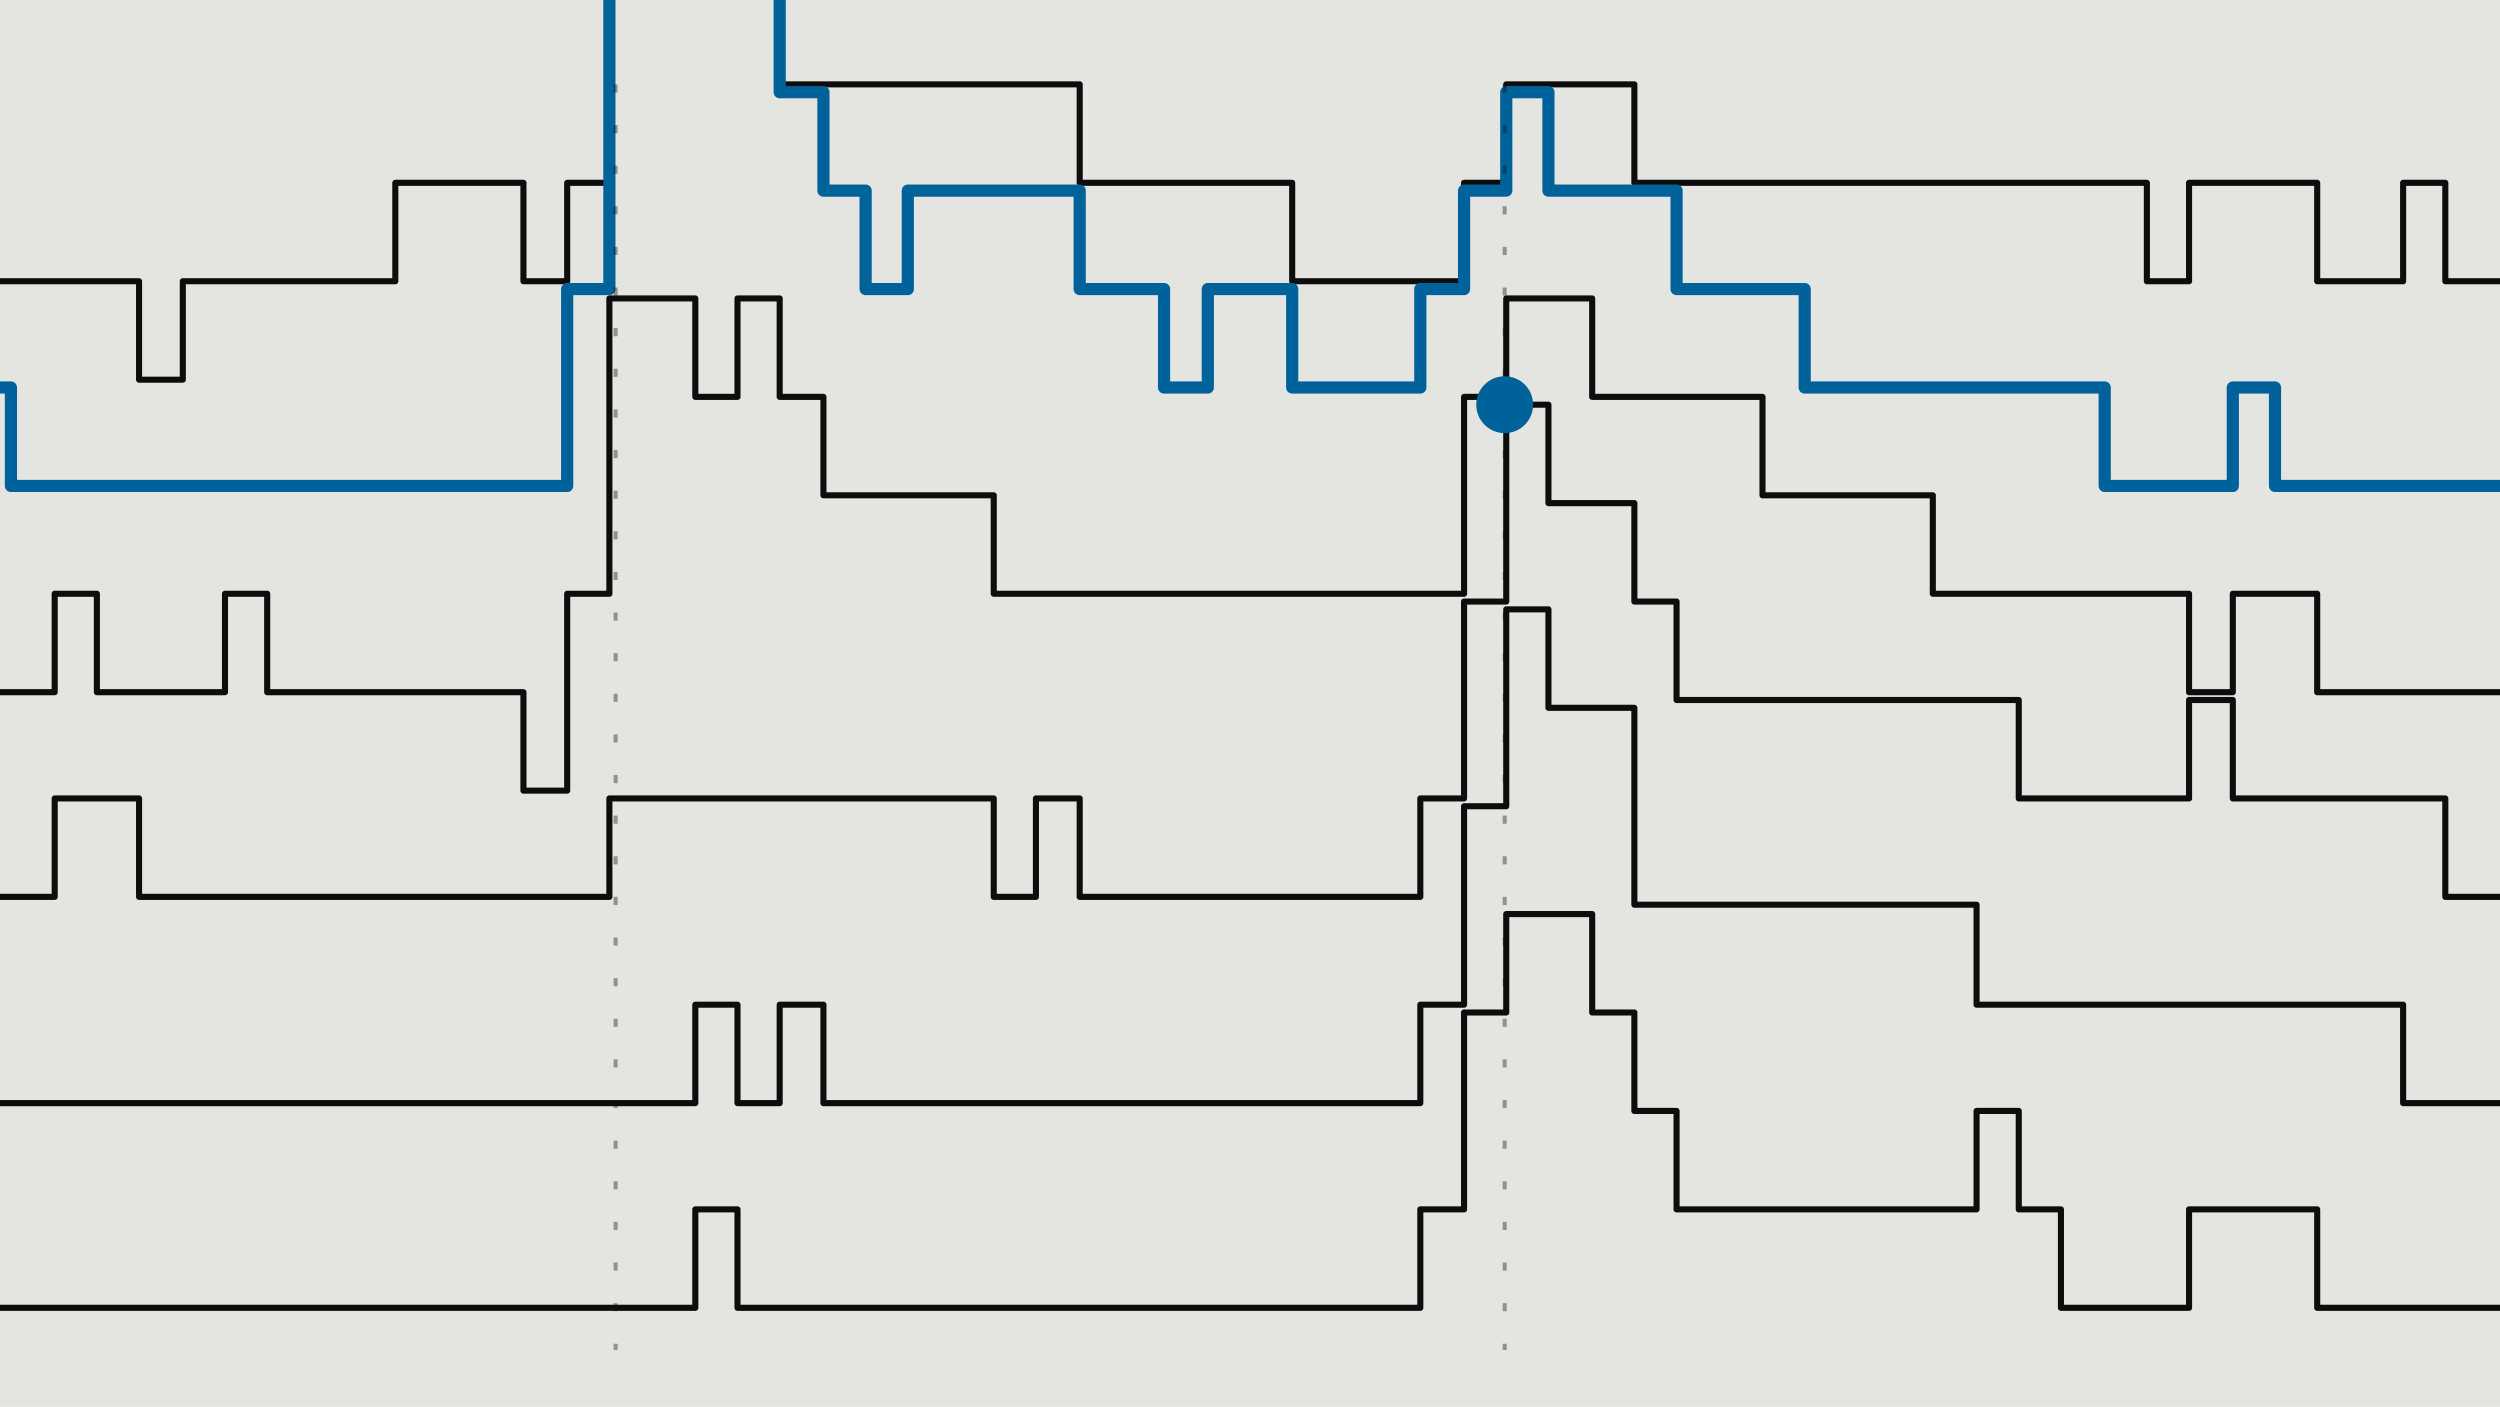
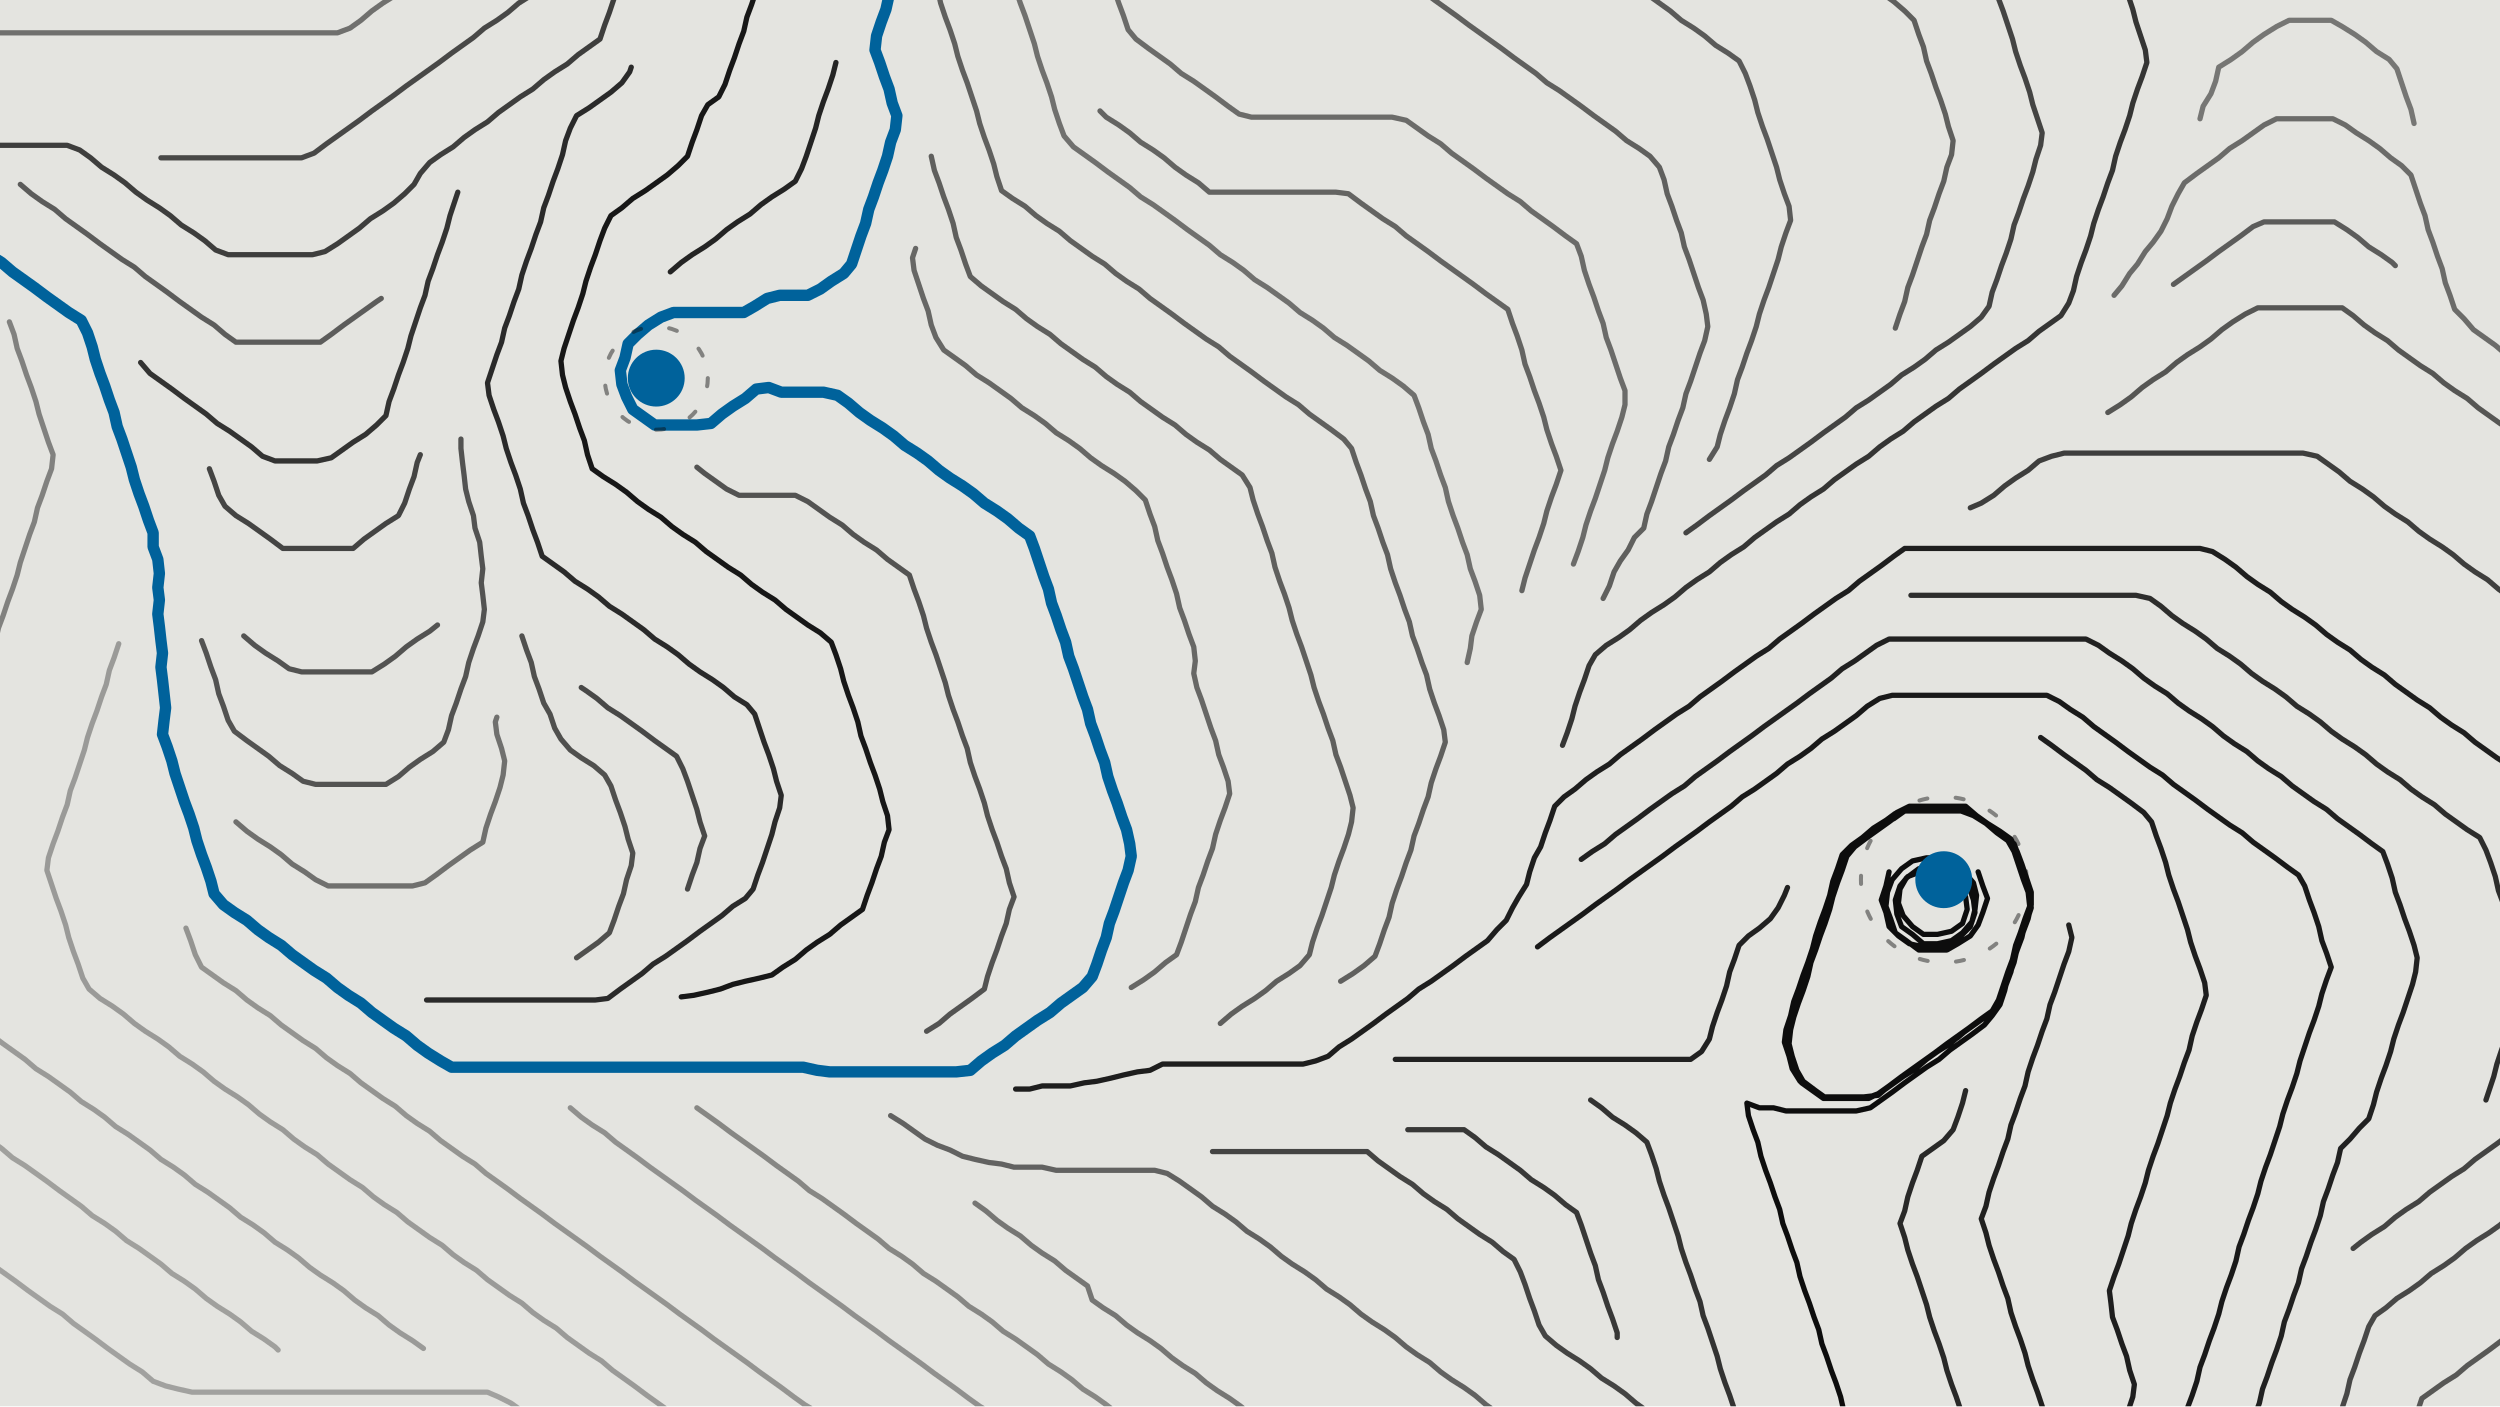
<svg xmlns="http://www.w3.org/2000/svg" viewBox="0 0 1600 900" preserveAspectRatio="xMidYMid slice">
-   <style>.b,.l{fill:#e4e4e0}.l{stroke:#0d0d0d;stroke-width:3.9;stroke-linejoin:round}.a{stroke:#00629b;stroke-width:7.8}.m{stroke:#0d0d0d;stroke-width:2.6;stroke-opacity:.38;stroke-dasharray:5.2 20.8;fill:none}.d{fill:#00629b}@media(prefers-color-scheme:dark){.b,.l{fill:#232321}.l,.m{stroke:#f0f0ec}.a{stroke:#6cbcea}.d{fill:#6cbcea}}</style>
+   <style>.b{fill:#e4e4e0}.l,.m{fill:none;stroke:#0d0d0d;stroke-width:3.38;stroke-linecap:round;stroke-linejoin:round}.a{stroke:#00629b;stroke-width:7.28}.m{stroke-width:2.6;stroke-opacity:.45;stroke-dasharray:5.2 18.2}.d{fill:#00629b}@media(prefers-color-scheme:dark){.b{fill:#232321}.l,.m{stroke:#f0f0ec}.a{stroke:#6cbcea}.d{fill:#6cbcea}}</style>
  <rect class="b" width="1600" height="900" />
-   <path class="l" d="M-20 180L7 180L35 180L62 180L89 180L89 243L117 243L117 180L144 180L171 180L199 180L226 180L253 180L253 117L281 117L308 117L335 117L335 180L363 180L363 117L390 117L390 -135L417 -135L417 -72L445 -72L445 -9L472 -9L499 -9L499 54L527 54L554 54L581 54L609 54L636 54L663 54L691 54L691 117L718 117L745 117L773 117L800 117L827 117L827 180L855 180L882 180L909 180L937 180L937 117L964 117L964 54L991 54L1019 54L1046 54L1046 117L1073 117L1101 117L1128 117L1155 117L1183 117L1210 117L1237 117L1265 117L1292 117L1319 117L1347 117L1374 117L1374 180L1401 180L1401 117L1429 117L1456 117L1483 117L1483 180L1511 180L1538 180L1538 117L1565 117L1565 180L1593 180L1620 180V920H-20Z" />
-   <path class="l a" d="M-20 248L7 248L7 311L35 311L62 311L89 311L117 311L144 311L171 311L199 311L226 311L253 311L281 311L308 311L335 311L363 311L363 185L390 185L390 -130L417 -130L417 -67L445 -67L472 -67L472 -4L499 -4L499 59L527 59L527 122L554 122L554 185L581 185L581 122L609 122L636 122L663 122L691 122L691 185L718 185L745 185L745 248L773 248L773 185L800 185L827 185L827 248L855 248L882 248L909 248L909 185L937 185L937 122L964 122L964 59L991 59L991 122L1019 122L1046 122L1073 122L1073 185L1101 185L1128 185L1155 185L1155 248L1183 248L1210 248L1237 248L1265 248L1292 248L1319 248L1347 248L1347 311L1374 311L1401 311L1429 311L1429 248L1456 248L1456 311L1483 311L1511 311L1538 311L1565 311L1593 311L1620 311V920H-20Z" />
-   <path class="l" d="M-20 443L7 443L35 443L35 380L62 380L62 443L89 443L117 443L144 443L144 380L171 380L171 443L199 443L226 443L253 443L281 443L308 443L335 443L335 506L363 506L363 380L390 380L390 191L417 191L445 191L445 254L472 254L472 191L499 191L499 254L527 254L527 317L554 317L581 317L609 317L636 317L636 380L663 380L691 380L718 380L745 380L773 380L800 380L827 380L855 380L882 380L909 380L937 380L937 254L964 254L964 191L991 191L1019 191L1019 254L1046 254L1073 254L1101 254L1128 254L1128 317L1155 317L1183 317L1210 317L1237 317L1237 380L1265 380L1292 380L1319 380L1347 380L1374 380L1401 380L1401 443L1429 443L1429 380L1456 380L1483 380L1483 443L1511 443L1538 443L1565 443L1593 443L1620 443V920H-20Z" />
-   <path class="l" d="M-20 574L7 574L35 574L35 511L62 511L89 511L89 574L117 574L144 574L171 574L199 574L226 574L253 574L281 574L308 574L335 574L363 574L390 574L390 511L417 511L445 511L472 511L499 511L527 511L554 511L581 511L609 511L636 511L636 574L663 574L663 511L691 511L691 574L718 574L745 574L773 574L800 574L827 574L855 574L882 574L909 574L909 511L937 511L937 385L964 385L964 259L991 259L991 322L1019 322L1046 322L1046 385L1073 385L1073 448L1101 448L1128 448L1155 448L1183 448L1210 448L1237 448L1265 448L1292 448L1292 511L1319 511L1347 511L1374 511L1401 511L1401 448L1429 448L1429 511L1456 511L1483 511L1511 511L1538 511L1565 511L1565 574L1593 574L1620 574V920H-20Z" />
-   <path class="l" d="M-20 706L7 706L35 706L62 706L89 706L117 706L144 706L171 706L199 706L226 706L253 706L281 706L308 706L335 706L363 706L390 706L417 706L445 706L445 643L472 643L472 706L499 706L499 643L527 643L527 706L554 706L581 706L609 706L636 706L663 706L691 706L718 706L745 706L773 706L800 706L827 706L855 706L882 706L909 706L909 643L937 643L937 516L964 516L964 390L991 390L991 453L1019 453L1046 453L1046 579L1073 579L1101 579L1128 579L1155 579L1183 579L1210 579L1237 579L1265 579L1265 643L1292 643L1319 643L1347 643L1374 643L1401 643L1429 643L1456 643L1483 643L1511 643L1538 643L1538 706L1565 706L1593 706L1620 706V920H-20Z" />
-   <path class="l" d="M-20 837L7 837L35 837L62 837L89 837L117 837L144 837L171 837L199 837L226 837L253 837L281 837L308 837L335 837L363 837L390 837L417 837L445 837L445 774L472 774L472 837L499 837L527 837L554 837L581 837L609 837L636 837L663 837L691 837L718 837L745 837L773 837L800 837L827 837L855 837L882 837L909 837L909 774L937 774L937 648L964 648L964 585L991 585L1019 585L1019 648L1046 648L1046 711L1073 711L1073 774L1101 774L1128 774L1155 774L1183 774L1210 774L1237 774L1265 774L1265 711L1292 711L1292 774L1319 774L1319 837L1347 837L1374 837L1401 837L1401 774L1429 774L1456 774L1483 774L1483 837L1511 837L1538 837L1565 837L1593 837L1620 837L1620 774V920H-20Z" />
-   <path class="m" d="M394 54L394 864" />
-   <path class="m" d="M963 54L963 864" />
-   <circle class="d" cx="394" cy="-130" r="18.2" />
-   <circle class="d" cx="963" cy="259" r="18.2" />
+   <path class="l" stroke-opacity="0.92" d="M650 697L659 697L667 695L676 695L685 695L694 693L702 692L711 690L719 688L728 686L736 685L744 681L753 681L762 681L771 681L780 681L789 681L798 681L807 681L816 681L825 681L834 681L842 679L850 676L857 670L865 665L872 660L879 655L887 649L894 644L901 639L908 633L916 628L923 623L930 618L938 612L945 607L952 602L958 595L964 589L968 581L972 574L977 566L979 558L982 549L986 542L989 533L992 525L995 516L1001 510L1008 505L1015 499L1022 494L1030 489L1037 483L1044 478L1051 473L1059 467L1066 462L1073 457L1081 452L1088 446L1095 441L1102 436L1110 430L1117 425L1124 420L1132 415L1139 409L1146 404L1153 399L1161 393L1168 388L1175 383L1183 378L1190 372L1197 367L1204 362L1212 356L1219 351L1228 351L1237 351L1246 351L1255 351L1264 351L1273 351L1282 351L1291 351L1300 351L1309 351L1318 351L1327 351L1336 351L1345 351L1354 351L1363 351L1372 351L1381 351L1390 351L1399 351L1408 351L1416 353L1424 358L1431 363L1438 369L1445 374L1453 379L1460 385L1467 390L1475 395L1482 400L1489 406L1496 411L1504 416L1511 422L1518 427L1526 432L1533 438L1540 443L1547 448L1555 453L1562 459L1569 464L1577 469L1584 475L1591 480L1598 485L1606 490L1613 496L1620 501L1628 506L1630 508" />
+   <path class="l" stroke-opacity="0.34" d="M76 412L73 421L70 429L68 438L65 446L62 455L59 463L56 472L54 480L51 489L48 498L45 506L43 515L40 523L37 532L34 540L31 549L30 557L33 566L36 575L39 583L42 592L44 600L47 609L50 617L53 626L57 633L64 639L72 644L79 649L86 655L93 660L101 665L108 670L115 676L123 681L130 686L137 692L144 697L152 702L159 707L166 713L173 718L181 723L188 729L195 734L203 739L210 745L217 750L224 755L232 760L239 766L246 771L254 776L261 782L268 787L275 792L283 797L290 803L297 808L305 813L312 819L319 824L326 829L334 834L341 840L348 845L356 850L363 856L370 861L377 866L385 871L392 877L399 882L406 887L414 893L421 898L428 903L436 909L443 914L450 919L457 924L465 930L474 930L483 930L492 930L501 930L510 930L519 930L528 930L537 930L546 930L555 930L564 930L573 930L582 930L591 930L600 930L609 930L618 930L627 930L636 930L645 930L654 930L663 930L672 930L681 930L690 930L699 930L708 930L717 930L726 930L735 930L744 930L753 930L762 930L771 930L780 930L789 930L798 930L807 930L816 930L825 930L834 930L843 930L852 930L861 930L870 930L879 930L888 930L897 930L906 930L915 930L918 930" />
+   <path class="l" d="M1212 524L1219 519L1228 519L1237 519L1246 519L1255 519L1263 522L1271 527L1278 533L1285 538L1289 545L1292 554L1295 563L1298 571L1299 580L1296 588L1293 597L1290 605L1288 614L1285 622L1282 631L1279 640L1275 647L1268 652L1260 658L1253 663L1246 668L1238 674L1231 679L1224 684L1217 689L1209 695L1202 700L1194 703L1185 703L1176 703L1167 703L1160 698L1153 693L1148 685L1146 677L1143 668L1144 660L1147 651L1149 643L1152 634L1155 626L1158 617L1160 608L1163 600L1166 591L1169 583L1172 574L1174 566L1177 557L1180 548L1186 542L1193 537L1200 532L1208 526L1215 521L1223 517L1232 517L1241 517L1250 517L1259 517L1266 523L1273 528L1280 533L1288 539L1291 547L1293 556L1296 564L1299 573L1300 581L1297 590L1294 599L1291 607L1289 616L1286 624L1283 633L1279 640L1275 648L1267 653L1260 658L1253 664L1245 669L1238 674L1231 679L1224 685L1216 690L1209 695L1202 701L1193 702L1184 702L1175 702L1166 702L1159 697L1152 692L1147 684L1145 676L1142 667L1143 659L1146 650L1148 641L1151 633L1154 624L1157 616L1160 607L1162 599L1165 590L1168 582L1171 573L1173 564L1176 556L1179 547L1185 541L1192 536L1199 530L1207 525L1214 520L1222 516L1231 516L1240 516L1249 516L1258 516L1265 522L1272 527L1280 532L1287 537L1291 545L1294 553L1297 562L1300 571L1300 579L1298 588L1295 596L1292 605L1289 613L1287 622L1284 630L1281 639L1277 647L1269 652L1262 657L1255 662L1248 668L1240 673L1233 678L1226 684L1218 689L1211 694L1204 699L1196 703L1187 703L1178 703L1169 703L1162 698L1154 692L1150 685L1147 676L1145 668L1146 659L1148 651L1151 642L1154 634L1157 625L1159 616L1162 608L1165 599L1168 591L1171 582L1173 574L1176 565L1179 557L1182 548L1187 542L1195 536L1202 531L1209 526L1217 520L1224 517L1233 517L1242 517L1251 517L1260 519L1267 524L1274 529L1282 535L1289 540L1292 548L1295 557L1297 565L1300 574L1299 583L1296 591L1294 600L1291 608L1288 617L1285 625L1283 634L1280 643L1275 650L1270 656L1262 662L1255 667L1248 672L1241 678L1233 683L1226 688L1219 693L1211 699L1204 704L1197 709L1188 711L1179 711L1170 711L1161 711L1152 711L1143 711L1135 709L1126 709L1118 706L1119 714L1122 723L1125 731L1127 740L1130 749L1133 757L1136 766L1139 774L1141 783L1144 791L1147 800L1150 808L1152 817L1155 826L1158 834L1161 843L1164 851L1166 860L1169 868L1172 877L1175 885L1178 894L1180 903L1183 911L1186 920L1189 928" />
+   <path class="l" stroke-opacity="0.77" d="M-29 93L-20 93L-11 93L-2 93L7 93L16 93L25 93L34 93L43 93L51 96L58 101L65 107L73 112L80 117L87 123L94 128L102 133L109 138L116 144L124 149L131 154L138 160L146 163L155 163L164 163L173 163L182 163L191 163L200 163L208 161L216 156L223 151L230 146L237 140L245 135L252 130L259 124L265 118L269 111L275 104L282 99L290 94L297 88L304 83L312 78L319 72L326 67L333 62L341 57L348 51L355 46L363 41L370 35L377 30L384 25L387 16L390 8L393 -1L396 -9L398 -18L401 -27L402 -29" />
+   <path class="l" stroke-opacity="0.60" d="M570 714L578 719L585 724L592 729L600 733L608 736L616 740L624 742L633 744L641 745L649 747L658 747L667 747L676 749L685 749L694 749L703 749L712 749L721 749L730 749L739 749L747 751L755 756L762 761L769 766L776 772L784 777L791 782L798 788L806 793L813 798L820 804L827 809L835 814L842 819L849 825L857 830L864 835L871 841L878 846L886 851L893 856L900 862L907 867L915 872L922 878L929 883L937 888L944 893L951 899L958 904L966 909L973 915L980 920L988 925L992 929" />
+   <path class="l" stroke-opacity="0.77" d="M1261 325L1268 322L1276 317L1283 311L1290 306L1298 301L1305 295L1313 292L1321 290L1330 290L1339 290L1348 290L1357 290L1366 290L1375 290L1384 290L1393 290L1402 290L1411 290L1420 290L1429 290L1438 290L1447 290L1456 290L1465 290L1474 290L1483 292L1490 297L1497 302L1504 308L1512 313L1519 318L1526 324L1533 329L1541 334L1548 340L1555 345L1563 350L1570 355L1577 361L1584 366L1592 371L1599 377L1606 382L1614 387L1621 392L1628 398" />
+   <path class="l" stroke-opacity="0.74" d="M776 737L785 737L794 737L803 737L812 737L821 737L830 737L839 737L848 737L857 737L866 737L875 737L882 743L889 748L896 753L904 758L911 764L918 769L926 774L933 780L940 785L947 790L955 795L962 801L969 806L973 814L976 822L979 831L982 839L985 848L989 855L996 861L1003 866L1011 871L1018 876L1025 882L1033 887L1040 892L1047 898L1054 903L1062 908L1066 916L1069 924L1071 930" />
+   <path class="l" stroke-opacity="0.86" d="M273 640L282 640L291 640L300 640L309 640L318 640L327 640L336 640L345 640L354 640L363 640L372 640L381 640L389 639L397 633L404 628L411 623L418 617L426 612L433 607L440 602L448 596L455 591L462 586L469 580L477 575L482 569L485 560L488 552L491 543L494 534L496 526L499 517L500 509L497 500L495 492L492 483L489 475L486 466L483 457L478 451L470 446L463 440L456 435L448 430L441 425L434 419L427 414L419 409L412 403L405 398L398 393L390 388L383 382L376 377L368 372L361 366L354 361L347 356L344 347L341 339L338 330L335 322L333 313L330 304L327 296L324 287L322 279L319 270L316 262L313 253L312 245L315 236L318 227L321 219L323 210L326 202L329 193L332 185L334 176L337 167L340 159L343 150L346 142L348 133L351 125L354 116L357 108L360 99L362 90L365 82L369 74L377 69L384 64L391 59L398 53L403 46L404 43" />
+   <path class="l" stroke-opacity="0.81" d="M1000 477L1003 469L1006 460L1008 452L1011 443L1014 435L1017 426L1021 419L1028 413L1036 408L1043 403L1050 397L1057 392L1065 387L1072 382L1079 376L1086 371L1094 366L1101 360L1108 355L1116 350L1123 344L1130 339L1137 334L1145 329L1152 323L1159 318L1167 313L1174 307L1181 302L1188 297L1196 292L1203 286L1210 281L1218 276L1225 270L1232 265L1239 260L1247 255L1254 249L1261 244L1268 239L1276 233L1283 228L1290 223L1298 218L1305 212L1312 207L1319 202L1324 194L1327 186L1329 177L1332 168L1335 160L1338 151L1340 143L1343 134L1346 126L1349 117L1352 109L1354 100L1357 91L1360 83L1363 74L1365 66L1368 57L1371 49L1374 40L1373 32L1370 23L1367 14L1365 6L1362 -3L1359 -11L1356 -20L1353 -28" />
+   <path class="l" stroke-opacity="0.62" d="M781 655L788 649L795 644L803 639L810 634L817 628L825 623L832 618L838 611L840 603L843 594L846 586L849 577L852 568L854 560L857 551L860 543L863 534L865 526L866 517L864 509L861 500L858 491L855 483L853 474L850 466L847 457L844 449L841 440L839 432L836 423L833 414L830 406L827 397L825 389L822 380L819 372L816 363L814 354L811 346L808 337L805 329L802 320L800 312L795 304L788 299L781 294L774 288L766 283L759 278L752 272L744 267L737 262L730 257L723 251L715 246L708 241L701 235L693 230L686 225L679 220L672 214L664 209L657 204L650 198L642 193L635 188L628 183L621 177L618 169L615 160L612 152L610 143L607 134L604 126L601 117L598 109L596 100" />
+   <path class="l" stroke-opacity="0.87" d="M1258 698L1256 706L1253 715L1250 723L1244 730L1237 735L1230 740L1227 749L1224 757L1221 766L1219 775L1216 783L1219 792L1221 800L1224 809L1227 817L1230 826L1233 835L1235 843L1238 852L1241 860L1244 869L1246 877L1249 886L1252 894L1255 903L1258 912L1260 920L1263 929" />
+   <path class="l" stroke-opacity="0.61" d="M1026 383L1030 375L1033 366L1037 359L1042 352L1046 344L1052 338L1054 329L1057 321L1060 312L1063 303L1066 295L1068 286L1071 278L1074 269L1077 261L1079 252L1082 244L1085 235L1088 226L1091 218L1093 209L1092 201L1090 192L1087 184L1084 175L1081 166L1078 158L1076 149L1073 141L1070 132L1067 124L1065 115L1062 107L1056 100L1049 95L1041 90L1034 84L1027 79L1020 74L1012 68L1005 63L998 58L990 53L983 47L976 42L969 37L961 31L954 26L947 21L940 16L932 10L925 5L918 0L910 -6L903 -11L896 -16L888 -20L879 -20L870 -20L861 -20L852 -20L843 -20L834 -20L825 -20L816 -20L809 -25L804 -29" />
+   <path class="l" stroke-opacity="0.67" d="M593 660L601 655L608 649L615 644L622 639L630 633L632 625L635 616L638 608L641 599L644 591L646 582L649 574L646 565L644 556L641 548L638 539L635 531L632 522L630 514L627 505L624 497L621 488L619 479L616 471L613 462L610 454L607 445L605 437L602 428L599 419L596 411L593 402L591 394L588 385L585 377L582 368L575 363L568 358L561 352L553 347L546 342L539 336L531 331L524 326L517 321L509 317L500 317L491 317L482 317L473 317L465 313L458 308L451 303L446 299" />
+   <path class="l" stroke-opacity="0.90" d="M1012 550L1019 545L1027 540L1034 534L1041 529L1048 524L1056 518L1063 513L1070 508L1078 503L1085 497L1092 492L1099 487L1107 481L1114 476L1121 471L1129 465L1136 460L1143 455L1150 450L1158 444L1165 439L1172 434L1179 428L1187 423L1194 418L1201 413L1209 409L1218 409L1227 409L1236 409L1245 409L1254 409L1263 409L1272 409L1281 409L1290 409L1299 409L1308 409L1317 409L1326 409L1335 409L1343 413L1350 418L1358 423L1365 428L1372 434L1379 439L1387 444L1394 450L1401 455L1409 460L1416 465L1423 471L1430 476L1438 481L1445 487L1452 492L1460 497L1467 503L1474 508L1481 513L1489 518L1496 524L1503 529L1510 534L1518 540L1525 545L1528 553L1531 562L1533 571L1536 579L1539 588L1542 596L1545 605L1547 613L1546 622L1544 630L1541 639L1538 648L1535 656L1532 665L1530 673L1527 682L1524 690L1521 699L1519 707L1516 716L1510 722L1504 729L1498 735L1496 744L1493 752L1490 761L1487 769L1485 778L1482 787L1479 795L1476 804L1473 812L1471 821L1468 829L1465 838L1462 846L1460 855L1457 864L1454 872L1451 881L1448 889L1446 898L1443 906L1440 915L1437 923L1435 929" />
+   <path class="l" stroke-opacity="0.66" d="M1349 264L1357 259L1364 254L1371 248L1378 243L1386 238L1393 232L1400 227L1408 222L1415 217L1422 211L1429 206L1437 201L1445 197L1454 197L1463 197L1472 197L1481 197L1490 197L1499 197L1506 202L1513 208L1520 213L1528 218L1535 224L1542 229L1549 234L1557 239L1564 245L1571 250L1579 255L1586 261L1593 266L1600 271L1608 276L1615 282L1622 287L1630 292" />
+   <path class="l" stroke-opacity="0.31" d="M-30 754L-27 763L-24 771L-21 780L-18 788L-16 797L-11 804L-4 810L3 815L10 820L18 826L25 831L32 836L40 841L47 847L54 852L61 857L69 863L76 868L83 873L91 878L98 884L106 887L114 889L123 891L132 891L141 891L150 891L159 891L168 891L177 891L186 891L195 891L204 891L213 891L222 891L231 891L240 891L249 891L258 891L267 891L276 891L285 891L294 891L303 891L312 891L319 894L327 898L334 903L342 907L350 910L358 914L366 917L374 921L382 924L389 928L398 930" />
+   <path class="l" stroke-opacity="0.56" d="M1353 189L1358 183L1363 175L1368 169L1373 161L1378 155L1383 148L1387 140L1390 132L1394 124L1398 117L1406 111L1413 106L1420 101L1427 95L1435 90L1442 85L1449 80L1457 76L1466 76L1475 76L1484 76L1493 76L1501 80L1508 85L1516 90L1523 95L1530 101L1537 106L1543 112L1546 121L1549 130L1552 138L1554 147L1557 155L1560 164L1563 172L1565 181L1568 189L1571 198L1577 204L1583 211L1590 216L1597 221L1604 227L1612 232L1619 237L1626 243L1629 244" />
+   <path class="l" stroke-opacity="0.51" d="M1408 76L1410 68L1415 60L1418 52L1420 43L1428 38L1435 33L1442 27L1449 22L1457 17L1465 13L1474 13L1483 13L1492 13L1499 17L1507 22L1514 27L1521 33L1529 38L1534 44L1537 53L1540 62L1543 70L1545 79" />
+   <path class="l" stroke-opacity="0.82" d="M90 232L96 239L103 244L110 249L118 255L125 260L132 265L139 271L147 276L154 281L161 286L168 292L176 295L185 295L194 295L203 295L212 293L219 288L226 283L234 278L241 272L247 266L249 257L252 249L255 240L258 232L261 223L263 215L266 206L269 197L272 189L274 180L277 172L280 163L283 155L286 146L288 138L291 129L293 123" />
+   <path class="l" stroke-opacity="0.94" d="M984 606L992 600L999 595L1006 590L1013 585L1021 579L1028 574L1035 569L1043 563L1050 558L1057 553L1064 548L1072 542L1079 537L1086 532L1094 526L1101 521L1108 516L1115 510L1123 505L1130 500L1137 495L1144 489L1152 484L1159 479L1166 473L1174 468L1181 463L1188 458L1195 452L1203 447L1211 445L1220 445L1229 445L1238 445L1247 445L1256 445L1265 445L1274 445L1283 445L1292 445L1301 445L1310 445L1318 449L1325 454L1333 459L1340 465L1347 470L1354 475L1362 481L1369 486L1376 491L1384 496L1391 502L1398 507L1405 512L1413 518L1420 523L1427 528L1435 533L1442 539L1449 544L1456 549L1464 555L1471 560L1475 567L1478 576L1481 584L1484 593L1486 602L1489 610L1492 619L1489 627L1486 636L1484 644L1481 653L1478 661L1475 670L1472 679L1470 687L1467 696L1464 704L1461 713L1459 721L1456 730L1453 739L1450 747L1447 756L1445 764L1442 773L1439 781L1436 790L1433 798L1431 807L1428 816L1425 824L1422 833L1420 841L1417 850L1414 858L1411 867L1408 875L1406 884L1403 893L1400 901L1397 910L1395 918L1392 927L1391 930" />
+   <path class="l" stroke-opacity="0.61" d="M858 628L866 623L873 618L880 612L883 604L886 595L889 587L891 578L894 569L897 561L900 552L903 544L905 535L908 527L911 518L914 510L916 501L919 492L922 484L925 475L924 467L921 458L918 450L915 441L913 432L910 424L907 415L904 407L902 398L899 390L896 381L893 373L890 364L888 355L885 347L882 338L879 330L877 321L874 313L871 304L868 296L865 287L860 281L852 275L845 270L838 265L831 259L823 254L816 249L809 244L801 238L794 233L787 228L780 222L772 217L765 212L758 207L750 201L743 196L736 191L729 185L721 180L714 175L707 169L699 164L692 159L685 154L678 148L670 143L663 138L656 132L648 127L641 122L638 113L636 105L633 96L630 88L627 79L625 71L622 62L619 53L616 45L613 36L611 28L608 19L605 11L602 2L600 -7" />
+   <path class="l" stroke-opacity="0.92" d="M1306 472L1313 477L1321 483L1328 488L1335 493L1342 499L1350 504L1357 509L1364 514L1372 520L1377 526L1380 535L1383 543L1386 552L1388 560L1391 569L1394 577L1397 586L1400 595L1402 603L1405 612L1408 620L1411 629L1412 637L1409 646L1406 654L1403 663L1401 672L1398 680L1395 689L1392 697L1389 706L1387 714L1384 723L1381 732L1378 740L1375 749L1373 757L1370 766L1367 774L1364 783L1362 791L1359 800L1356 809L1353 817L1350 826L1351 834L1352 843L1355 851L1358 860L1361 868L1363 877L1366 886L1365 894L1362 903L1360 911L1357 920L1354 928" />
+   <path class="l" stroke-opacity="0.67" d="M129 410L132 418L135 427L138 435L140 444L143 452L146 461L150 468L158 474L165 479L172 484L179 490L187 495L194 500L202 502L211 502L220 502L229 502L238 502L247 502L255 497L262 491L269 486L277 481L284 475L287 467L289 458L292 450L295 441L298 433L300 424L303 415L306 407L309 398L310 390L309 381L308 373L309 364L308 356L307 347L304 338L303 330L300 321L298 313L297 304L296 296L295 287L295 281" />
+   <path class="l" stroke-opacity="0.58" d="M724 632L732 627L739 622L746 616L753 611L756 603L759 594L762 585L765 577L767 568L770 560L773 551L776 543L778 534L781 525L784 517L787 508L786 500L783 491L780 483L778 474L775 466L772 457L769 448L766 440L764 431L765 423L764 414L761 406L758 397L755 389L753 380L750 371L747 363L744 354L741 346L739 337L736 329L733 320L727 314L720 308L713 303L705 298L698 293L691 287L684 282L676 277L669 271L662 266L654 261L647 255L640 250L633 245L625 240L618 234L611 229L604 224L599 216L596 208L594 199L591 191L588 182L585 173L584 165L586 159" />
+   <path class="l" stroke-opacity="0.64" d="M1094 294L1099 286L1101 278L1104 269L1107 261L1110 252L1112 243L1115 235L1118 226L1121 218L1124 209L1126 201L1129 192L1132 184L1135 175L1138 166L1140 158L1143 149L1146 141L1145 132L1142 124L1139 115L1137 107L1134 98L1131 89L1128 81L1125 72L1123 64L1120 55L1117 47L1113 39L1106 34L1098 29L1091 23L1084 18L1076 13L1069 7L1062 2L1055 -3L1047 -8L1040 -14L1033 -19L1025 -24L1018 -30" />
+   <path class="l" stroke-opacity="0.39" d="M365 709L372 715L379 720L387 725L394 731L401 736L408 741L416 747L423 752L430 757L437 762L445 768L452 773L459 778L467 784L474 789L481 794L488 799L496 805L503 810L510 815L518 821L525 826L532 831L539 836L547 842L554 847L561 852L569 858L576 863L583 868L590 873L598 879L605 884L612 889L620 895L627 900L632 903" />
+   <path class="l" stroke-opacity="0.51" d="M624 770L631 775L638 781L645 786L653 791L660 797L667 802L675 807L682 813L689 818L696 823L699 832L706 837L714 842L721 848L728 853L736 858L743 863L750 869L757 874L765 879L772 885L779 890L787 895L794 900L799 904" />
+   <path class="l" stroke-opacity="0.54" d="M939 424L941 415L942 407L945 398L948 390L947 381L944 372L941 364L939 355L936 347L933 338L930 330L927 321L925 312L922 304L919 295L916 287L914 278L911 270L908 261L905 253L898 247L891 242L883 237L876 231L869 226L862 221L854 216L847 210L840 205L832 200L825 194L818 189L811 184L803 179L796 173L789 168L781 163L774 157L767 152L760 147L752 141L745 136L738 131L730 126L723 120L716 115L709 110L701 104L694 99L687 94L681 87L678 79L675 70L673 62L670 53L667 45L664 36L662 28L659 19L656 10L653 2L650 -7L648 -15L645 -24L643 -29" />
+   <path class="l" stroke-opacity="0.91" d="M1324 592L1326 600L1324 609L1321 617L1318 626L1315 635L1312 643L1310 652L1307 660L1304 669L1301 677L1298 686L1296 695L1293 703L1290 712L1287 720L1285 729L1282 737L1279 746L1276 754L1273 763L1271 772L1268 780L1271 789L1273 797L1276 806L1279 814L1282 823L1285 831L1287 840L1290 849L1293 857L1296 866L1298 874L1301 883L1304 891L1307 900L1310 909L1312 917L1315 926L1316 928" />
+   <path class="l" stroke-opacity="0.56" d="M1007 361L1010 353L1013 344L1015 336L1018 327L1021 319L1024 310L1027 301L1029 293L1032 284L1035 276L1038 267L1040 259L1040 250L1037 242L1034 233L1031 224L1028 216L1026 207L1023 199L1020 190L1017 182L1014 173L1012 164L1009 156L1002 151L994 145L987 140L980 135L973 129L965 124L958 119L951 114L943 108L936 103L929 98L922 92L914 87L907 82L900 77L891 75L882 75L873 75L864 75L855 75L846 75L837 75L828 75L819 75L810 75L801 75L793 73L786 68L778 62L771 57L764 52L756 47L749 41L742 36L735 31L727 25L722 19L719 10L716 2L713 -7L710 -15L708 -24L706 -29" />
+   <path class="l" stroke-opacity="0.90" d="M893 678L902 678L911 678L920 678L929 678L938 678L947 678L956 678L965 678L974 678L983 678L992 678L1001 678L1010 678L1019 678L1028 678L1037 678L1046 678L1055 678L1064 678L1073 678L1082 678L1089 673L1094 665L1096 657L1099 648L1102 640L1105 631L1107 622L1110 614L1113 605L1119 599L1126 594L1133 588L1138 581L1142 573L1144 568" />
+   <path class="l" stroke-opacity="0.32" d="M-29 705L-26 713L-21 719L-13 725L-6 730L1 735L8 741L16 746L23 751L30 756L38 762L45 767L52 772L59 778L67 783L74 788L81 794L89 799L96 804L103 809L110 815L118 820L125 825L132 831L139 836L147 841L154 846L161 852L169 857L176 862L178 864" />
+   <path class="l" stroke-opacity="0.74" d="M1628 711L1620 716L1613 721L1606 726L1598 732L1591 737L1584 742L1577 748L1569 753L1562 758L1555 763L1548 769L1540 774L1533 779L1526 785L1518 790L1511 795L1506 799" />
+   <path class="l" stroke-opacity="0.74" d="M1079 341L1086 336L1094 330L1101 325L1108 320L1116 314L1123 309L1130 304L1137 298L1145 293L1152 288L1159 283L1167 277L1174 272L1181 267L1188 261L1196 256L1203 251L1210 246L1217 240L1225 235L1232 230L1239 224L1247 219L1254 214L1261 209L1268 203L1273 196L1275 187L1278 179L1281 170L1284 162L1287 153L1289 144L1292 136L1295 127L1298 119L1301 110L1303 102L1306 93L1307 85L1304 76L1301 67L1299 59L1296 50L1293 42L1290 33L1288 25L1285 16L1282 7L1279 -1L1273 -7L1266 -13L1259 -18L1252 -23L1244 -29" />
+   <path class="l" stroke-opacity="0.54" d="M-27 21L-18 21L-9 21L0 21L9 21L18 21L27 21L36 21L45 21L54 21L63 21L72 21L81 21L90 21L99 21L108 21L117 21L126 21L135 21L144 21L153 21L162 21L171 21L180 21L189 21L198 21L207 21L216 21L224 18L231 13L238 7L245 2L253 -3L260 -9L267 -14L275 -19L282 -24L289 -30" />
+   <path class="l" stroke-opacity="0.67" d="M156 407L163 413L170 418L178 423L185 428L193 430L202 430L211 430L220 430L229 430L238 430L246 425L253 420L260 414L267 409L275 404L280 400" />
+   <path class="l" stroke-opacity="0.69" d="M369 613L376 608L383 603L390 597L393 589L396 580L399 572L401 563L404 554L405 546L402 537L400 529L397 520L394 512L391 503L387 496L380 490L372 485L365 480L359 473L355 466L352 457L348 450L345 441L342 433L340 424L337 416L334 407" />
+   <path class="l" stroke-opacity="0.82" d="M1018 704L1025 709L1032 715L1040 720L1047 725L1054 731L1057 739L1060 748L1062 756L1065 765L1068 773L1071 782L1074 791L1076 799L1079 808L1082 816L1085 825L1088 833L1090 842L1093 850L1096 859L1099 868L1101 876L1104 885L1107 893L1110 902L1113 910L1115 919L1118 927" />
+   <path class="l" stroke-opacity="0.72" d="M440 569L443 560L446 552L448 543L451 535L448 526L446 518L443 509L440 500L437 492L433 484L426 479L419 474L411 468L404 463L397 458L389 453L382 447L375 442L372 440" />
+   <path class="l" stroke-opacity="0.95" d="M436 638L444 637L453 635L461 633L469 630L477 628L486 626L494 624L501 619L509 614L516 608L523 603L531 598L538 592L545 587L552 582L555 573L558 565L561 556L564 548L566 539L569 531L568 522L565 513L563 505L560 496L557 488L554 479L551 471L549 462L546 453L543 445L540 436L538 428L535 419L532 411L525 405L517 400L510 395L503 390L496 384L488 379L481 374L474 368L466 363L459 358L452 353L445 347L437 342L430 337L423 331L415 326L408 321L401 315L394 310L386 305L379 300L376 291L374 282L371 274L368 265L365 257L362 248L360 240L359 231L361 223L364 214L367 205L370 197L373 188L375 180L378 171L381 163L384 154L387 146L391 138L398 133L405 127L413 122L420 117L427 112L434 106L440 100L443 91L446 83L449 74L453 67L460 62L464 54L467 45L470 37L473 28L476 20L478 11L481 3L484 -6L487 -14L489 -23L491 -29" />
+   <path class="l" stroke-opacity="0.72" d="M103 101L112 101L121 101L130 101L139 101L148 101L157 101L166 101L175 101L184 101L193 101L201 98L209 92L216 87L223 82L230 77L238 71L245 66L252 61L260 55L267 50L274 45L281 40L289 34L296 29L303 24L310 18L318 13L325 8L332 2L340 -3L347 -8L354 -13L361 -19L369 -24L374 -28" />
+   <path class="l" stroke-opacity="0.34" d="M-30 595L-27 604L-24 612L-21 621L-18 629L-16 638L-13 646L-10 655L-6 662L2 668L9 673L16 678L23 684L31 689L38 694L45 699L52 705L60 710L67 715L74 721L82 726L89 731L96 736L103 742L111 747L118 752L125 758L133 763L140 768L147 773L154 779L162 784L169 789L176 795L184 800L191 805L198 811L205 816L213 821L220 826L227 832L234 837L242 842L249 848L256 853L264 858L271 863" />
+   <path class="l" stroke-opacity="0.62" d="M1213 210L1216 201L1219 193L1221 184L1224 176L1227 167L1230 158L1233 150L1235 141L1238 133L1241 124L1244 116L1246 107L1249 99L1250 90L1247 81L1245 73L1242 64L1239 56L1236 47L1233 39L1231 30L1228 22L1225 13L1219 7L1212 1L1205 -4L1198 -9L1190 -15L1183 -20L1176 -25L1171 -29" />
+   <path class="l" stroke-opacity="0.59" d="M974 378L976 370L979 361L982 352L985 344L988 335L990 327L993 318L996 310L999 301L996 292L993 284L990 275L988 267L985 258L982 250L979 241L976 233L974 224L971 215L968 207L965 198L958 193L951 188L943 182L936 177L929 172L922 167L914 161L907 156L900 151L893 145L885 140L878 135L871 130L863 124L855 123L846 123L837 123L828 123L819 123L810 123L801 123L792 123L783 123L774 123L767 117L759 112L752 107L745 101L738 96L730 91L723 85L716 80L708 75L704 71" />
+   <path class="l" stroke-opacity="0.43" d="M446 709L453 714L460 719L468 725L475 730L482 735L489 740L497 746L504 751L511 756L518 762L526 767L533 772L540 777L548 783L555 788L562 793L569 799L577 804L584 809L591 815L599 820L606 825L613 830L620 836L628 841L635 846L642 852L650 857L657 862L664 867L671 873L679 878L686 883L693 889L701 894L708 899L713 903" />
+   <path class="l" stroke-opacity="0.89" d="M429 174L436 168L443 163L451 158L458 153L465 147L472 142L480 137L487 131L494 126L502 121L509 116L513 108L516 100L519 91L522 82L524 74L527 65L530 57L533 48L535 40" />
+   <path class="l" stroke-opacity="0.37" d="M119 594L122 602L125 611L129 619L136 624L143 629L151 634L158 640L165 645L173 650L180 656L187 661L194 666L202 671L209 677L216 682L224 687L231 693L238 698L245 703L253 708L260 714L267 719L275 724L282 730L289 735L296 740L304 745L311 751L318 756L325 761L333 767L340 772L347 777L355 783L362 788L369 793L376 798L384 804L391 809L398 814L406 820L413 825L420 830L427 835L435 841L442 846L449 851L457 857L464 862L471 867L478 872L486 878L493 883L500 888L508 894L515 899L520 902" />
+   <path class="l" stroke-opacity="0.54" d="M151 526L158 532L165 537L173 542L180 547L187 553L195 558L202 563L210 567L219 567L228 567L237 567L246 567L255 567L264 567L272 565L279 560L287 554L294 549L301 544L309 539L311 530L314 521L317 513L320 504L322 496L323 487L321 479L318 470L317 462L318 459" />
+   <path class="l" stroke-opacity="0.63" d="M1391 182L1398 177L1405 172L1412 167L1420 161L1427 156L1434 151L1442 145L1449 142L1458 142L1467 142L1476 142L1485 142L1494 142L1502 147L1509 152L1516 158L1524 163L1531 168L1533 170" />
+   <path class="l" stroke-opacity="0.46" d="M6 206L9 214L11 223L14 231L17 240L20 248L23 257L25 265L28 274L31 283L34 291L33 300L30 308L27 317L24 325L22 334L19 342L16 351L13 360L11 368L8 377L5 385L2 394L-1 402L-3 411L-6 420L-9 428L-12 437L-14 445L-17 454L-20 462L-23 471L-26 479L-28 488L-29 491" />
+   <path class="l" stroke-opacity="0.85" d="M1223 381L1232 381L1241 381L1250 381L1259 381L1268 381L1277 381L1286 381L1295 381L1304 381L1313 381L1322 381L1331 381L1340 381L1349 381L1358 381L1367 381L1376 383L1383 388L1390 394L1397 399L1405 404L1412 409L1419 415L1427 420L1434 425L1441 431L1448 436L1456 441L1463 446L1470 452L1478 457L1485 462L1492 468L1499 473L1507 478L1514 483L1521 489L1528 494L1536 499L1543 505L1550 510L1558 515L1565 521L1572 526L1579 531L1587 536L1591 544L1594 552L1597 561L1599 570L1602 578L1605 587L1608 595L1610 604L1613 612L1616 621L1615 629L1612 638L1610 647L1607 655L1604 664L1601 672L1598 681L1596 689L1593 698L1591 704" />
+   <path class="l" stroke-opacity="0.63" d="M13 118L20 124L27 129L35 134L42 140L49 145L56 150L64 156L71 161L78 166L86 171L93 177L100 182L107 187L115 193L122 198L129 203L137 208L144 214L151 219L160 219L169 219L178 219L187 219L196 219L205 219L212 214L220 208L227 203L234 198L241 193L244 191" />
+   <path class="l" stroke-opacity="0.72" d="M1629 762L1622 768L1615 773L1607 778L1600 784L1593 789L1585 794L1578 799L1571 805L1564 810L1556 815L1549 821L1542 826L1534 831L1527 837L1520 842L1516 849L1513 858L1510 866L1507 875L1504 883L1502 892L1499 901L1496 909L1493 918L1491 926L1490 929" />
+   <path class="l" stroke-opacity="0.74" d="M134 300L137 308L140 317L144 324L151 330L159 335L166 340L173 345L181 351L190 351L199 351L208 351L217 351L226 351L233 345L240 340L247 335L255 330L259 322L262 313L265 305L267 296L269 291" />
+   <path class="l" stroke-opacity="0.80" d="M901 723L910 723L919 723L928 723L937 723L944 728L951 734L959 739L966 744L973 749L980 755L988 760L995 765L1002 771L1009 776L1012 784L1015 793L1018 802L1021 810L1023 819L1026 827L1029 836L1032 844L1035 853L1035 856" />
+   <path class="l" d="M1266 558L1269 567L1272 575L1269 584L1266 592L1261 599L1253 604L1246 608L1237 608L1228 608L1220 602L1213 597L1210 588L1207 580L1208 571L1211 563L1217 556L1224 551L1233 549L1242 549L1249 553L1257 558L1263 565L1265 573L1264 582L1262 590L1256 597L1249 602L1240 604L1231 604L1224 598L1217 593L1214 585L1213 576L1216 567L1221 561L1229 558L1238 558L1246 561L1253 566L1258 574L1259 582L1256 591L1249 596L1240 598L1231 598L1224 593L1218 586L1215 578L1216 569L1220 562L1228 556L1237 556L1246 556L1253 562L1260 567L1263 576L1264 584L1261 593L1255 599L1248 604L1240 606L1231 606L1222 604L1215 599L1209 593L1207 584L1204 576L1207 567L1209 558" />
+   <path class="l" stroke-opacity="0.65" d="M1630 837L1623 843L1615 848L1608 853L1601 858L1593 864L1586 869L1579 874L1572 880L1564 885L1557 890L1550 895L1547 904L1544 913L1541 921L1539 930" />
+   <path class="l a" d="M-29 147L-21 153L-14 158L-7 163L1 168L8 174L15 179L22 184L30 190L37 195L44 200L52 205L56 213L59 222L61 230L64 239L67 247L70 256L73 264L75 273L78 281L81 290L84 299L86 307L89 316L92 324L95 333L98 341L98 350L101 358L102 367L101 376L102 384L101 393L102 401L103 410L104 418L103 427L104 435L105 444L106 453L105 461L104 470L107 478L110 487L112 495L115 504L118 513L121 521L124 530L126 538L129 547L132 555L135 564L137 572L143 579L150 584L158 589L165 595L172 600L180 605L187 611L194 616L201 621L209 626L216 632L223 637L231 642L238 648L245 653L252 658L260 663L267 669L274 674L282 679L289 683L298 683L307 683L316 683L325 683L334 683L343 683L352 683L361 683L370 683L379 683L388 683L397 683L406 683L415 683L424 683L433 683L442 683L451 683L460 683L469 683L478 683L487 683L496 683L505 683L514 683L523 685L531 686L540 686L549 686L558 686L567 686L576 686L585 686L594 686L603 686L612 686L621 685L628 679L635 674L643 669L650 663L657 658L664 653L672 648L679 642L686 637L693 632L699 625L702 617L705 608L708 600L710 591L713 583L716 574L719 565L722 557L724 548L723 540L721 531L718 523L715 514L712 506L709 497L707 488L704 480L701 471L698 463L696 454L693 446L690 437L687 428L684 420L682 411L679 403L676 394L673 386L671 377L668 369L665 360L662 351L659 343L652 338L645 332L638 327L630 322L623 316L616 311L608 306L601 301L594 295L587 290L579 285L572 279L565 274L557 269L550 264L543 258L536 253L527 251L518 251L509 251L500 251L492 248L484 249L477 255L469 260L462 265L455 271L446 272L437 272L428 272L419 272L412 267L405 262L401 254L398 246L397 237L400 229L402 220L408 214L415 208L423 203L431 200L440 200L449 200L458 200L467 200L476 200L483 196L491 191L499 189L508 189L517 189L525 185L532 180L540 175L545 169L548 160L551 151L554 143L556 134L559 126L562 117L565 109L568 100L570 91L573 83L574 74L571 66L569 57L566 49L563 40L560 32L561 23L564 14L567 6L569 -3L572 -11L575 -20L578 -28" />
+   <circle class="m" cx="420" cy="242" r="33" />
+   <circle class="m" cx="1244" cy="563" r="53" />
+   <circle class="d" cx="420" cy="242" r="18.2" />
+   <circle class="d" cx="1244" cy="563" r="18.2" />
</svg>
